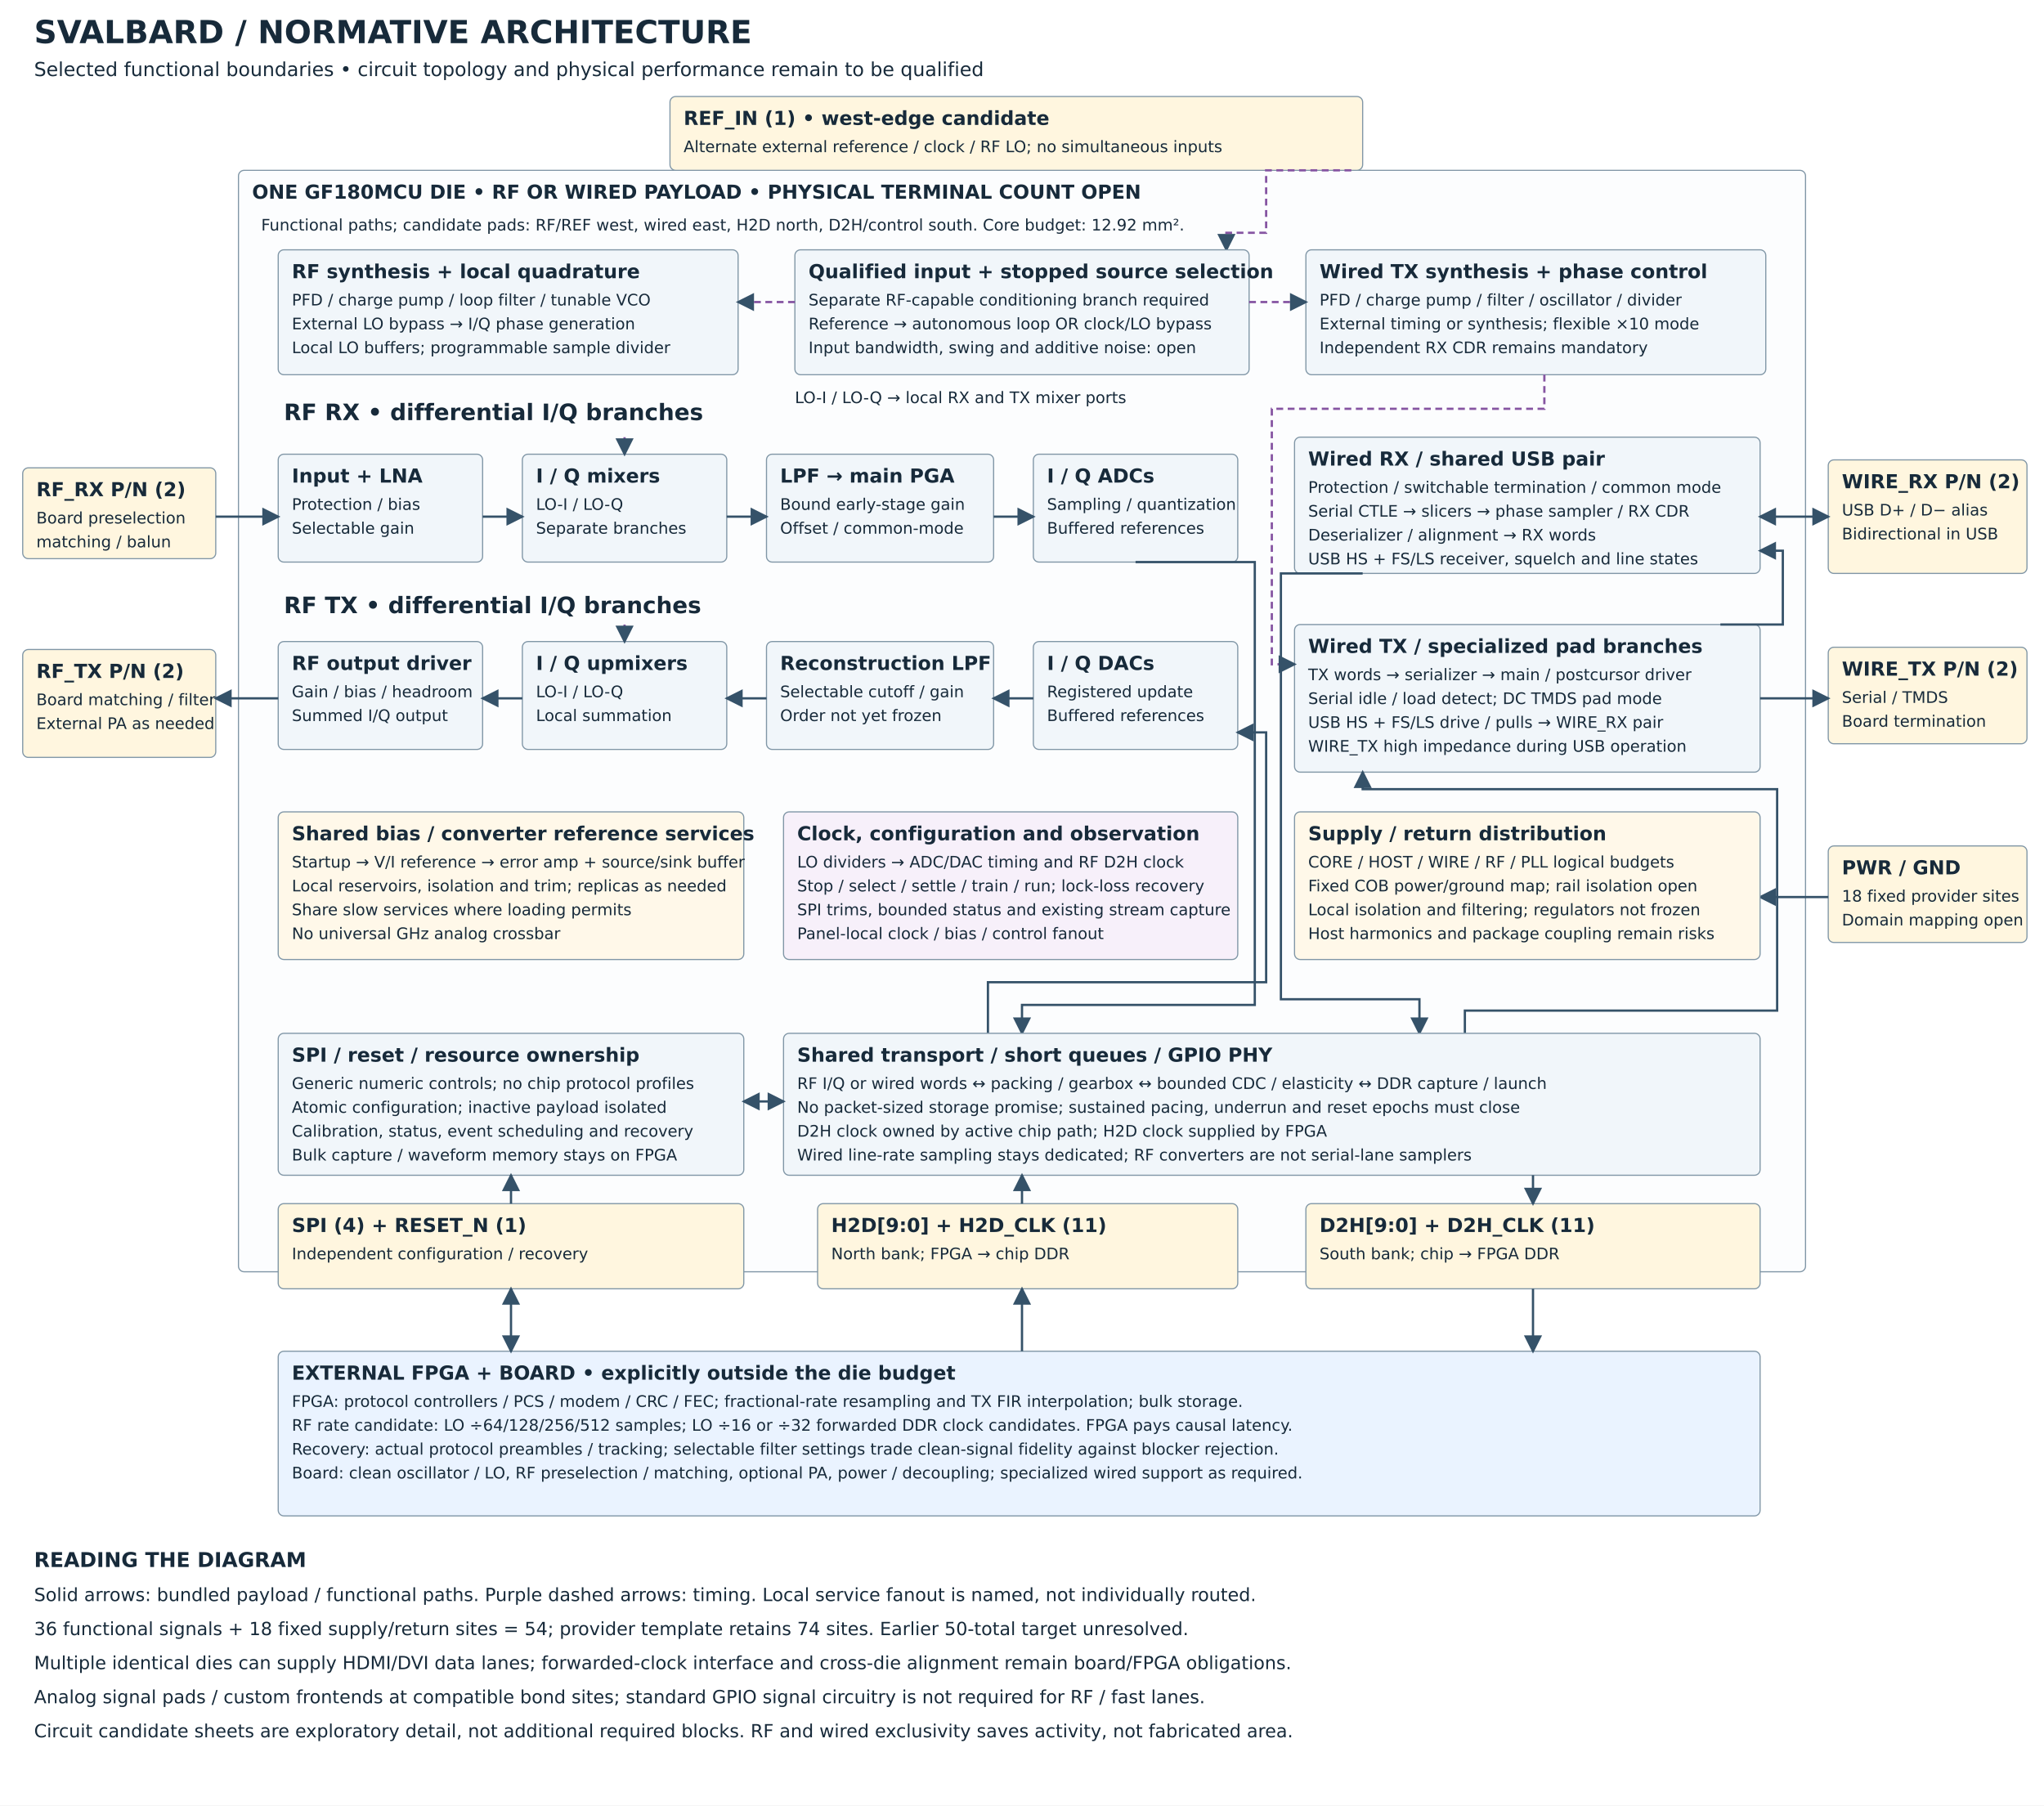
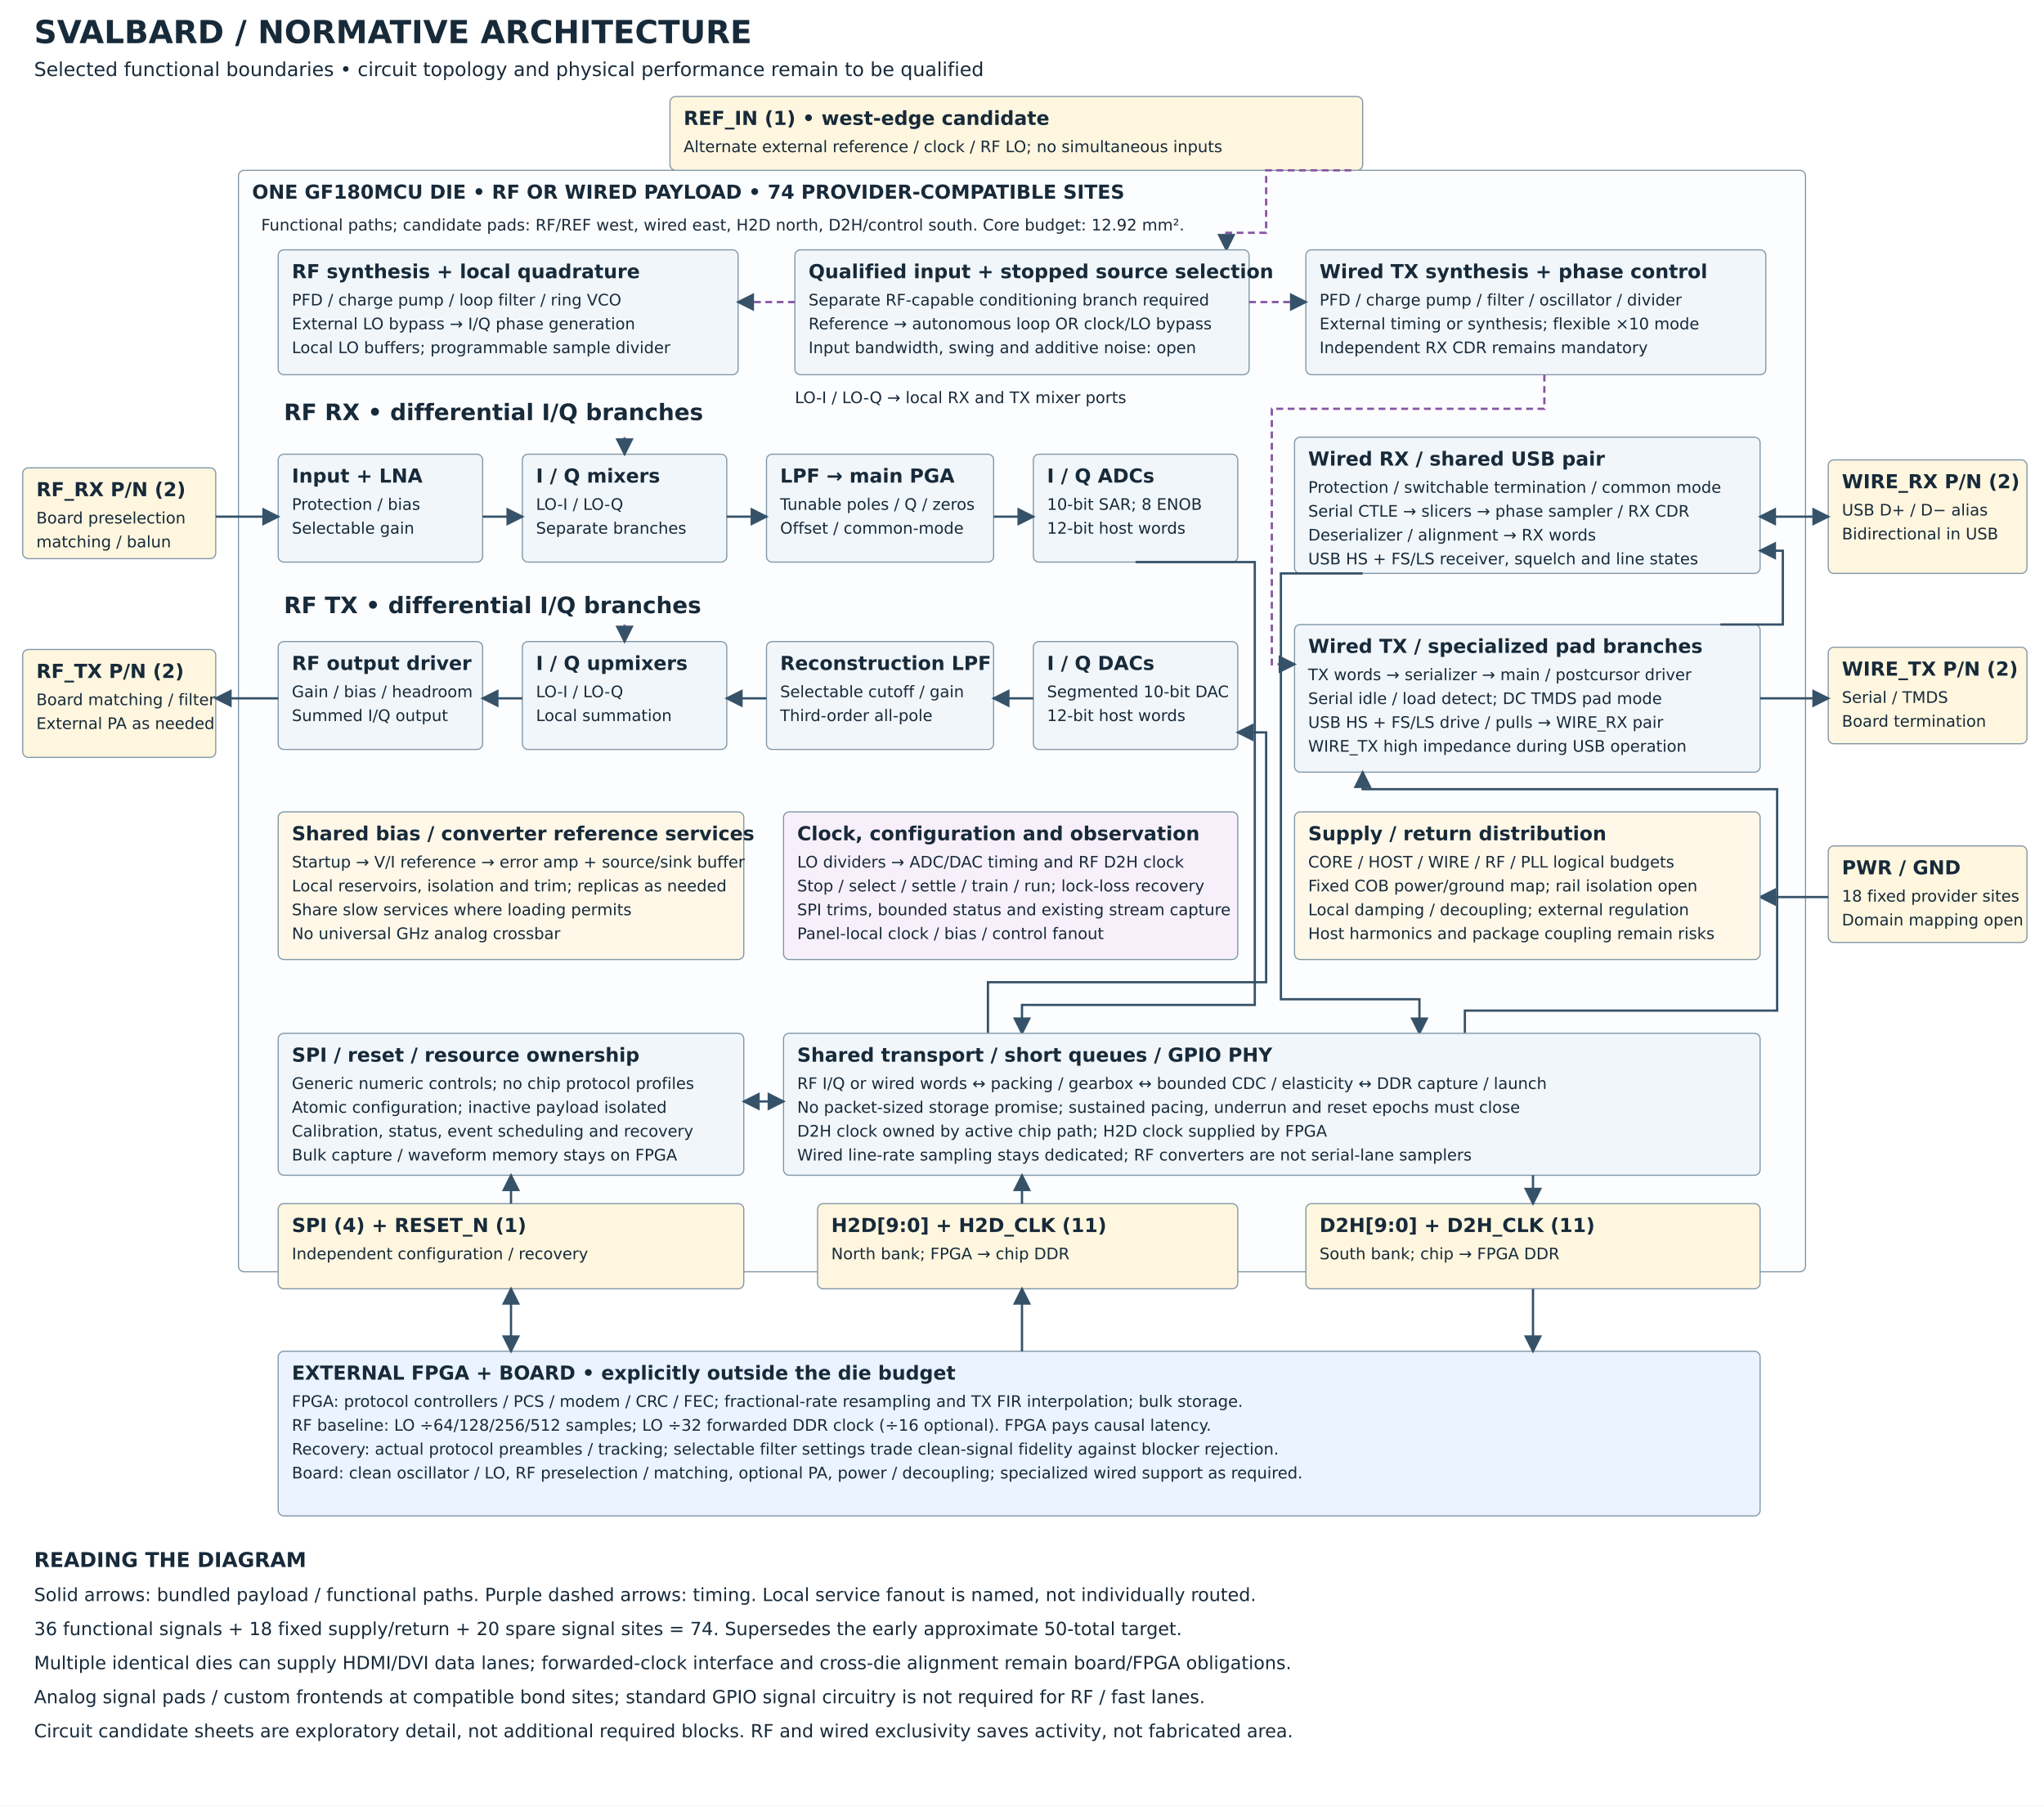
<svg xmlns="http://www.w3.org/2000/svg" width="1800" height="1590" viewBox="0 0 1800 1590" role="img" aria-labelledby="title desc">
  <defs>
    <marker id="a" markerWidth="8" markerHeight="8" refX="7" refY="4" orient="auto-start-reverse">
      <path d="M0 0L8 4L0 8" fill="#355269" />
    </marker>
  </defs>
  <rect width="1800" height="1590" fill="white" />
  <g font-family="DejaVu Sans,sans-serif" fill="#172a3a">
    <text x="30" y="38" font-size="28" font-weight="600">SVALBARD / NORMATIVE ARCHITECTURE</text>
    <text x="30" y="67" font-size="17" font-weight="400">Selected functional boundaries • circuit topology and physical performance remain to be qualified</text>
    <rect x="210" y="150" width="1380" height="970" rx="5" fill="#fcfdfe" stroke="#8096a6" />
-     <text x="222" y="175" font-size="17" font-weight="600">ONE GF180MCU DIE • RF OR WIRED PAYLOAD • PHYSICAL TERMINAL COUNT OPEN</text>
+     <text x="222" y="175" font-size="17" font-weight="600">ONE GF180MCU DIE • RF OR WIRED PAYLOAD • 74 PROVIDER-COMPATIBLE SITES</text>
    <text x="230" y="203" font-size="14" font-weight="400">Functional paths; candidate pads: RF/REF west, wired east, H2D north, D2H/control south. Core budget: 12.92 mm².</text>
    <rect x="590" y="85" width="610" height="65" rx="5" fill="#fff6df" stroke="#8096a6" />
    <text x="602" y="110" font-size="17" font-weight="600">REF_IN (1) • west-edge candidate</text>
    <text x="602" y="134" font-size="14" font-weight="400">Alternate external reference / clock / RF LO; no simultaneous inputs</text>
    <polyline points="1190,150 1115,150 1115,205 1080,205 1080,220" fill="none" stroke="#8655a2" stroke-width="2" stroke-dasharray="6 4" marker-end="url(#a)" />
    <rect x="700" y="220" width="400" height="110" rx="5" fill="#f1f6fa" stroke="#8096a6" />
    <text x="712" y="245" font-size="17" font-weight="600">Qualified input + stopped source selection</text>
    <text x="712" y="269" font-size="14" font-weight="400">Separate RF-capable conditioning branch required</text>
    <text x="712" y="290" font-size="14" font-weight="400">Reference → autonomous loop OR clock/LO bypass</text>
    <text x="712" y="311" font-size="14" font-weight="400">Input bandwidth, swing and additive noise: open</text>
    <rect x="245" y="220" width="405" height="110" rx="5" fill="#f1f6fa" stroke="#8096a6" />
    <text x="257" y="245" font-size="17" font-weight="600">RF synthesis + local quadrature</text>
-     <text x="257" y="269" font-size="14" font-weight="400">PFD / charge pump / loop filter / tunable VCO</text>
+     <text x="257" y="269" font-size="14" font-weight="400">PFD / charge pump / loop filter / ring VCO</text>
    <text x="257" y="290" font-size="14" font-weight="400">External LO bypass → I/Q phase generation</text>
    <text x="257" y="311" font-size="14" font-weight="400">Local LO buffers; programmable sample divider</text>
    <rect x="1150" y="220" width="405" height="110" rx="5" fill="#f1f6fa" stroke="#8096a6" />
    <text x="1162" y="245" font-size="17" font-weight="600">Wired TX synthesis + phase control</text>
    <text x="1162" y="269" font-size="14" font-weight="400">PFD / charge pump / filter / oscillator / divider</text>
    <text x="1162" y="290" font-size="14" font-weight="400">External timing or synthesis; flexible ×10 mode</text>
    <text x="1162" y="311" font-size="14" font-weight="400">Independent RX CDR remains mandatory</text>
    <polyline points="700,266 650,266" fill="none" stroke="#8655a2" stroke-width="2" stroke-dasharray="6 4" marker-end="url(#a)" />
    <polyline points="1100,266 1150,266" fill="none" stroke="#8655a2" stroke-width="2" stroke-dasharray="6 4" marker-end="url(#a)" />
    <text x="250" y="370" font-size="20" font-weight="600">RF RX • differential I/Q branches</text>
    <rect x="20" y="412" width="170" height="80" rx="5" fill="#fff6df" stroke="#8096a6" />
    <text x="32" y="437" font-size="17" font-weight="600">RF_RX P/N (2)</text>
    <text x="32" y="461" font-size="14" font-weight="400">Board preselection</text>
    <text x="32" y="482" font-size="14" font-weight="400">matching / balun</text>
    <rect x="245" y="400" width="180" height="95" rx="5" fill="#f1f6fa" stroke="#8096a6" />
    <text x="257" y="425" font-size="17" font-weight="600">Input + LNA</text>
    <text x="257" y="449" font-size="14" font-weight="400">Protection / bias</text>
    <text x="257" y="470" font-size="14" font-weight="400">Selectable gain</text>
    <rect x="460" y="400" width="180" height="95" rx="5" fill="#f1f6fa" stroke="#8096a6" />
    <text x="472" y="425" font-size="17" font-weight="600">I / Q mixers</text>
    <text x="472" y="449" font-size="14" font-weight="400">LO-I / LO-Q</text>
    <text x="472" y="470" font-size="14" font-weight="400">Separate branches</text>
    <rect x="675" y="400" width="200" height="95" rx="5" fill="#f1f6fa" stroke="#8096a6" />
    <text x="687" y="425" font-size="17" font-weight="600">LPF → main PGA</text>
-     <text x="687" y="449" font-size="14" font-weight="400">Bound early-stage gain</text>
+     <text x="687" y="449" font-size="14" font-weight="400">Tunable poles / Q / zeros</text>
    <text x="687" y="470" font-size="14" font-weight="400">Offset / common-mode</text>
    <rect x="910" y="400" width="180" height="95" rx="5" fill="#f1f6fa" stroke="#8096a6" />
    <text x="922" y="425" font-size="17" font-weight="600">I / Q ADCs</text>
-     <text x="922" y="449" font-size="14" font-weight="400">Sampling / quantization</text>
-     <text x="922" y="470" font-size="14" font-weight="400">Buffered references</text>
+     <text x="922" y="449" font-size="14" font-weight="400">10-bit SAR; 8 ENOB</text>
+     <text x="922" y="470" font-size="14" font-weight="400">12-bit host words</text>
    <polyline points="190,455 245,455" fill="none" stroke="#355269" stroke-width="2" marker-end="url(#a)" />
    <polyline points="425,455 460,455" fill="none" stroke="#355269" stroke-width="2" marker-end="url(#a)" />
    <polyline points="640,455 675,455" fill="none" stroke="#355269" stroke-width="2" marker-end="url(#a)" />
    <polyline points="875,455 910,455" fill="none" stroke="#355269" stroke-width="2" marker-end="url(#a)" />
    <text x="700" y="355" font-size="14" font-weight="400">LO-I / LO-Q → local RX and TX mixer ports</text>
    <polyline points="550,385 550,400" fill="none" stroke="#8655a2" stroke-width="2" stroke-dasharray="6 4" marker-end="url(#a)" />
    <text x="250" y="540" font-size="20" font-weight="600">RF TX • differential I/Q branches</text>
    <rect x="20" y="572" width="170" height="95" rx="5" fill="#fff6df" stroke="#8096a6" />
    <text x="32" y="597" font-size="17" font-weight="600">RF_TX P/N (2)</text>
    <text x="32" y="621" font-size="14" font-weight="400">Board matching / filter</text>
    <text x="32" y="642" font-size="14" font-weight="400">External PA as needed</text>
    <rect x="245" y="565" width="180" height="95" rx="5" fill="#f1f6fa" stroke="#8096a6" />
    <text x="257" y="590" font-size="17" font-weight="600">RF output driver</text>
    <text x="257" y="614" font-size="14" font-weight="400">Gain / bias / headroom</text>
    <text x="257" y="635" font-size="14" font-weight="400">Summed I/Q output</text>
    <rect x="460" y="565" width="180" height="95" rx="5" fill="#f1f6fa" stroke="#8096a6" />
    <text x="472" y="590" font-size="17" font-weight="600">I / Q upmixers</text>
    <text x="472" y="614" font-size="14" font-weight="400">LO-I / LO-Q</text>
    <text x="472" y="635" font-size="14" font-weight="400">Local summation</text>
    <rect x="675" y="565" width="200" height="95" rx="5" fill="#f1f6fa" stroke="#8096a6" />
    <text x="687" y="590" font-size="17" font-weight="600">Reconstruction LPF</text>
    <text x="687" y="614" font-size="14" font-weight="400">Selectable cutoff / gain</text>
-     <text x="687" y="635" font-size="14" font-weight="400">Order not yet frozen</text>
+     <text x="687" y="635" font-size="14" font-weight="400">Third-order all-pole</text>
    <rect x="910" y="565" width="180" height="95" rx="5" fill="#f1f6fa" stroke="#8096a6" />
    <text x="922" y="590" font-size="17" font-weight="600">I / Q DACs</text>
-     <text x="922" y="614" font-size="14" font-weight="400">Registered update</text>
-     <text x="922" y="635" font-size="14" font-weight="400">Buffered references</text>
+     <text x="922" y="614" font-size="14" font-weight="400">Segmented 10-bit DAC</text>
+     <text x="922" y="635" font-size="14" font-weight="400">12-bit host words</text>
    <polyline points="245,615 190,615" fill="none" stroke="#355269" stroke-width="2" marker-end="url(#a)" />
    <polyline points="460,615 425,615" fill="none" stroke="#355269" stroke-width="2" marker-end="url(#a)" />
    <polyline points="675,615 640,615" fill="none" stroke="#355269" stroke-width="2" marker-end="url(#a)" />
    <polyline points="910,615 875,615" fill="none" stroke="#355269" stroke-width="2" marker-end="url(#a)" />
    <polyline points="550,550 550,565" fill="none" stroke="#8655a2" stroke-width="2" stroke-dasharray="6 4" marker-end="url(#a)" />
    <rect x="1140" y="385" width="410" height="120" rx="5" fill="#f1f6fa" stroke="#8096a6" />
    <text x="1152" y="410" font-size="17" font-weight="600">Wired RX / shared USB pair</text>
    <text x="1152" y="434" font-size="14" font-weight="400">Protection / switchable termination / common mode</text>
    <text x="1152" y="455" font-size="14" font-weight="400">Serial CTLE → slicers → phase sampler / RX CDR</text>
    <text x="1152" y="476" font-size="14" font-weight="400">Deserializer / alignment → RX words</text>
    <text x="1152" y="497" font-size="14" font-weight="400">USB HS + FS/LS receiver, squelch and line states</text>
    <rect x="1610" y="405" width="175" height="100" rx="5" fill="#fff6df" stroke="#8096a6" />
    <text x="1622" y="430" font-size="17" font-weight="600">WIRE_RX P/N (2)</text>
    <text x="1622" y="454" font-size="14" font-weight="400">USB D+ / D− alias</text>
    <text x="1622" y="475" font-size="14" font-weight="400">Bidirectional in USB</text>
    <polyline points="1610,455 1550,455" fill="none" stroke="#355269" stroke-width="2" marker-end="url(#a)" marker-start="url(#a)" />
    <rect x="1140" y="550" width="410" height="130" rx="5" fill="#f1f6fa" stroke="#8096a6" />
    <text x="1152" y="575" font-size="17" font-weight="600">Wired TX / specialized pad branches</text>
    <text x="1152" y="599" font-size="14" font-weight="400">TX words → serializer → main / postcursor driver</text>
    <text x="1152" y="620" font-size="14" font-weight="400">Serial idle / load detect; DC TMDS pad mode</text>
    <text x="1152" y="641" font-size="14" font-weight="400">USB HS + FS/LS drive / pulls → WIRE_RX pair</text>
    <text x="1152" y="662" font-size="14" font-weight="400">WIRE_TX high impedance during USB operation</text>
    <rect x="1610" y="570" width="175" height="85" rx="5" fill="#fff6df" stroke="#8096a6" />
    <text x="1622" y="595" font-size="17" font-weight="600">WIRE_TX P/N (2)</text>
    <text x="1622" y="619" font-size="14" font-weight="400">Serial / TMDS</text>
    <text x="1622" y="640" font-size="14" font-weight="400">Board termination</text>
    <polyline points="1550,615 1610,615" fill="none" stroke="#355269" stroke-width="2" marker-end="url(#a)" />
    <polyline points="1515,550 1570,550 1570,485 1550,485" fill="none" stroke="#355269" stroke-width="2" marker-end="url(#a)" />
    <polyline points="1360,330 1360,360 1120,360 1120,585 1140,585" fill="none" stroke="#8655a2" stroke-width="2" stroke-dasharray="6 4" marker-end="url(#a)" />
    <rect x="245" y="715" width="410" height="130" rx="5" fill="#fff8e9" stroke="#8096a6" />
    <text x="257" y="740" font-size="17" font-weight="600">Shared bias / converter reference services</text>
    <text x="257" y="764" font-size="14" font-weight="400">Startup → V/I reference → error amp + source/sink buffer</text>
    <text x="257" y="785" font-size="14" font-weight="400">Local reservoirs, isolation and trim; replicas as needed</text>
    <text x="257" y="806" font-size="14" font-weight="400">Share slow services where loading permits</text>
    <text x="257" y="827" font-size="14" font-weight="400">No universal GHz analog crossbar</text>
    <rect x="690" y="715" width="400" height="130" rx="5" fill="#f7f0fa" stroke="#8096a6" />
    <text x="702" y="740" font-size="17" font-weight="600">Clock, configuration and observation</text>
    <text x="702" y="764" font-size="14" font-weight="400">LO dividers → ADC/DAC timing and RF D2H clock</text>
    <text x="702" y="785" font-size="14" font-weight="400">Stop / select / settle / train / run; lock-loss recovery</text>
    <text x="702" y="806" font-size="14" font-weight="400">SPI trims, bounded status and existing stream capture</text>
    <text x="702" y="827" font-size="14" font-weight="400">Panel-local clock / bias / control fanout</text>
    <rect x="1610" y="745" width="175" height="85" rx="5" fill="#fff6df" stroke="#8096a6" />
    <text x="1622" y="770" font-size="17" font-weight="600">PWR / GND</text>
    <text x="1622" y="794" font-size="14" font-weight="400">18 fixed provider sites</text>
    <text x="1622" y="815" font-size="14" font-weight="400">Domain mapping open</text>
    <polyline points="1610,790 1550,790" fill="none" stroke="#355269" stroke-width="2" marker-end="url(#a)" />
    <rect x="1140" y="715" width="410" height="130" rx="5" fill="#fff8e9" stroke="#8096a6" />
    <text x="1152" y="740" font-size="17" font-weight="600">Supply / return distribution</text>
    <text x="1152" y="764" font-size="14" font-weight="400">CORE / HOST / WIRE / RF / PLL logical budgets</text>
    <text x="1152" y="785" font-size="14" font-weight="400">Fixed COB power/ground map; rail isolation open</text>
-     <text x="1152" y="806" font-size="14" font-weight="400">Local isolation and filtering; regulators not frozen</text>
+     <text x="1152" y="806" font-size="14" font-weight="400">Local damping / decoupling; external regulation</text>
    <text x="1152" y="827" font-size="14" font-weight="400">Host harmonics and package coupling remain risks</text>
    <polyline points="1000,495 1105,495 1105,885 900,885 900,910" fill="none" stroke="#355269" stroke-width="2" marker-end="url(#a)" />
    <polyline points="870,910 870,865 1115,865 1115,645 1090,645" fill="none" stroke="#355269" stroke-width="2" marker-end="url(#a)" />
    <polyline points="1200,505 1128,505 1128,880 1250,880 1250,910" fill="none" stroke="#355269" stroke-width="2" marker-end="url(#a)" />
    <polyline points="1290,910 1290,890 1565,890 1565,695 1200,695 1200,680" fill="none" stroke="#355269" stroke-width="2" marker-end="url(#a)" />
    <rect x="245" y="910" width="410" height="125" rx="5" fill="#f1f6fa" stroke="#8096a6" />
    <text x="257" y="935" font-size="17" font-weight="600">SPI / reset / resource ownership</text>
    <text x="257" y="959" font-size="14" font-weight="400">Generic numeric controls; no chip protocol profiles</text>
    <text x="257" y="980" font-size="14" font-weight="400">Atomic configuration; inactive payload isolated</text>
    <text x="257" y="1001" font-size="14" font-weight="400">Calibration, status, event scheduling and recovery</text>
    <text x="257" y="1022" font-size="14" font-weight="400">Bulk capture / waveform memory stays on FPGA</text>
    <rect x="690" y="910" width="860" height="125" rx="5" fill="#f1f6fa" stroke="#8096a6" />
    <text x="702" y="935" font-size="17" font-weight="600">Shared transport / short queues / GPIO PHY</text>
    <text x="702" y="959" font-size="14" font-weight="400">RF I/Q or wired words ↔ packing / gearbox ↔ bounded CDC / elasticity ↔ DDR capture / launch</text>
    <text x="702" y="980" font-size="14" font-weight="400">No packet-sized storage promise; sustained pacing, underrun and reset epochs must close</text>
    <text x="702" y="1001" font-size="14" font-weight="400">D2H clock owned by active chip path; H2D clock supplied by FPGA</text>
    <text x="702" y="1022" font-size="14" font-weight="400">Wired line-rate sampling stays dedicated; RF converters are not serial-lane samplers</text>
    <polyline points="655,970 690,970" fill="none" stroke="#355269" stroke-width="2" marker-end="url(#a)" marker-start="url(#a)" />
    <rect x="245" y="1060" width="410" height="75" rx="5" fill="#fff6df" stroke="#8096a6" />
    <text x="257" y="1085" font-size="17" font-weight="600">SPI (4) + RESET_N (1)</text>
    <text x="257" y="1109" font-size="14" font-weight="400">Independent configuration / recovery</text>
    <rect x="720" y="1060" width="370" height="75" rx="5" fill="#fff6df" stroke="#8096a6" />
    <text x="732" y="1085" font-size="17" font-weight="600">H2D[9:0] + H2D_CLK (11)</text>
    <text x="732" y="1109" font-size="14" font-weight="400">North bank; FPGA → chip DDR</text>
    <rect x="1150" y="1060" width="400" height="75" rx="5" fill="#fff6df" stroke="#8096a6" />
    <text x="1162" y="1085" font-size="17" font-weight="600">D2H[9:0] + D2H_CLK (11)</text>
    <text x="1162" y="1109" font-size="14" font-weight="400">South bank; chip → FPGA DDR</text>
    <polyline points="450,1060 450,1035" fill="none" stroke="#355269" stroke-width="2" marker-end="url(#a)" />
    <polyline points="900,1060 900,1035" fill="none" stroke="#355269" stroke-width="2" marker-end="url(#a)" />
    <polyline points="1350,1035 1350,1060" fill="none" stroke="#355269" stroke-width="2" marker-end="url(#a)" />
    <rect x="245" y="1190" width="1305" height="145" rx="5" fill="#eaf3ff" stroke="#8096a6" />
    <text x="257" y="1215" font-size="17" font-weight="600">EXTERNAL FPGA + BOARD • explicitly outside the die budget</text>
    <text x="257" y="1239" font-size="14" font-weight="400">FPGA: protocol controllers / PCS / modem / CRC / FEC; fractional-rate resampling and TX FIR interpolation; bulk storage.</text>
-     <text x="257" y="1260" font-size="14" font-weight="400">RF rate candidate: LO ÷64/128/256/512 samples; LO ÷16 or ÷32 forwarded DDR clock candidates. FPGA pays causal latency.</text>
+     <text x="257" y="1260" font-size="14" font-weight="400">RF baseline: LO ÷64/128/256/512 samples; LO ÷32 forwarded DDR clock (÷16 optional). FPGA pays causal latency.</text>
    <text x="257" y="1281" font-size="14" font-weight="400">Recovery: actual protocol preambles / tracking; selectable filter settings trade clean-signal fidelity against blocker rejection.</text>
    <text x="257" y="1302" font-size="14" font-weight="400">Board: clean oscillator / LO, RF preselection / matching, optional PA, power / decoupling; specialized wired support as required.</text>
    <polyline points="450,1190 450,1135" fill="none" stroke="#355269" stroke-width="2" marker-end="url(#a)" marker-start="url(#a)" />
    <polyline points="900,1190 900,1135" fill="none" stroke="#355269" stroke-width="2" marker-end="url(#a)" />
    <polyline points="1350,1135 1350,1190" fill="none" stroke="#355269" stroke-width="2" marker-end="url(#a)" />
    <text x="30" y="1380" font-size="18" font-weight="600">READING THE DIAGRAM</text>
    <text x="30" y="1410" font-size="16" font-weight="400">Solid arrows: bundled payload / functional paths. Purple dashed arrows: timing. Local service fanout is named, not individually routed.</text>
-     <text x="30" y="1440" font-size="16" font-weight="400">36 functional signals + 18 fixed supply/return sites = 54; provider template retains 74 sites. Earlier 50-total target unresolved.</text>
+     <text x="30" y="1440" font-size="16" font-weight="400">36 functional signals + 18 fixed supply/return + 20 spare signal sites = 74. Supersedes the early approximate 50-total target.</text>
    <text x="30" y="1470" font-size="16" font-weight="400">Multiple identical dies can supply HDMI/DVI data lanes; forwarded-clock interface and cross-die alignment remain board/FPGA obligations.</text>
    <text x="30" y="1500" font-size="16" font-weight="400">Analog signal pads / custom frontends at compatible bond sites; standard GPIO signal circuitry is not required for RF / fast lanes.</text>
    <text x="30" y="1530" font-size="16" font-weight="400">Circuit candidate sheets are exploratory detail, not additional required blocks. RF and wired exclusivity saves activity, not fabricated area.</text>
  </g>
</svg>
